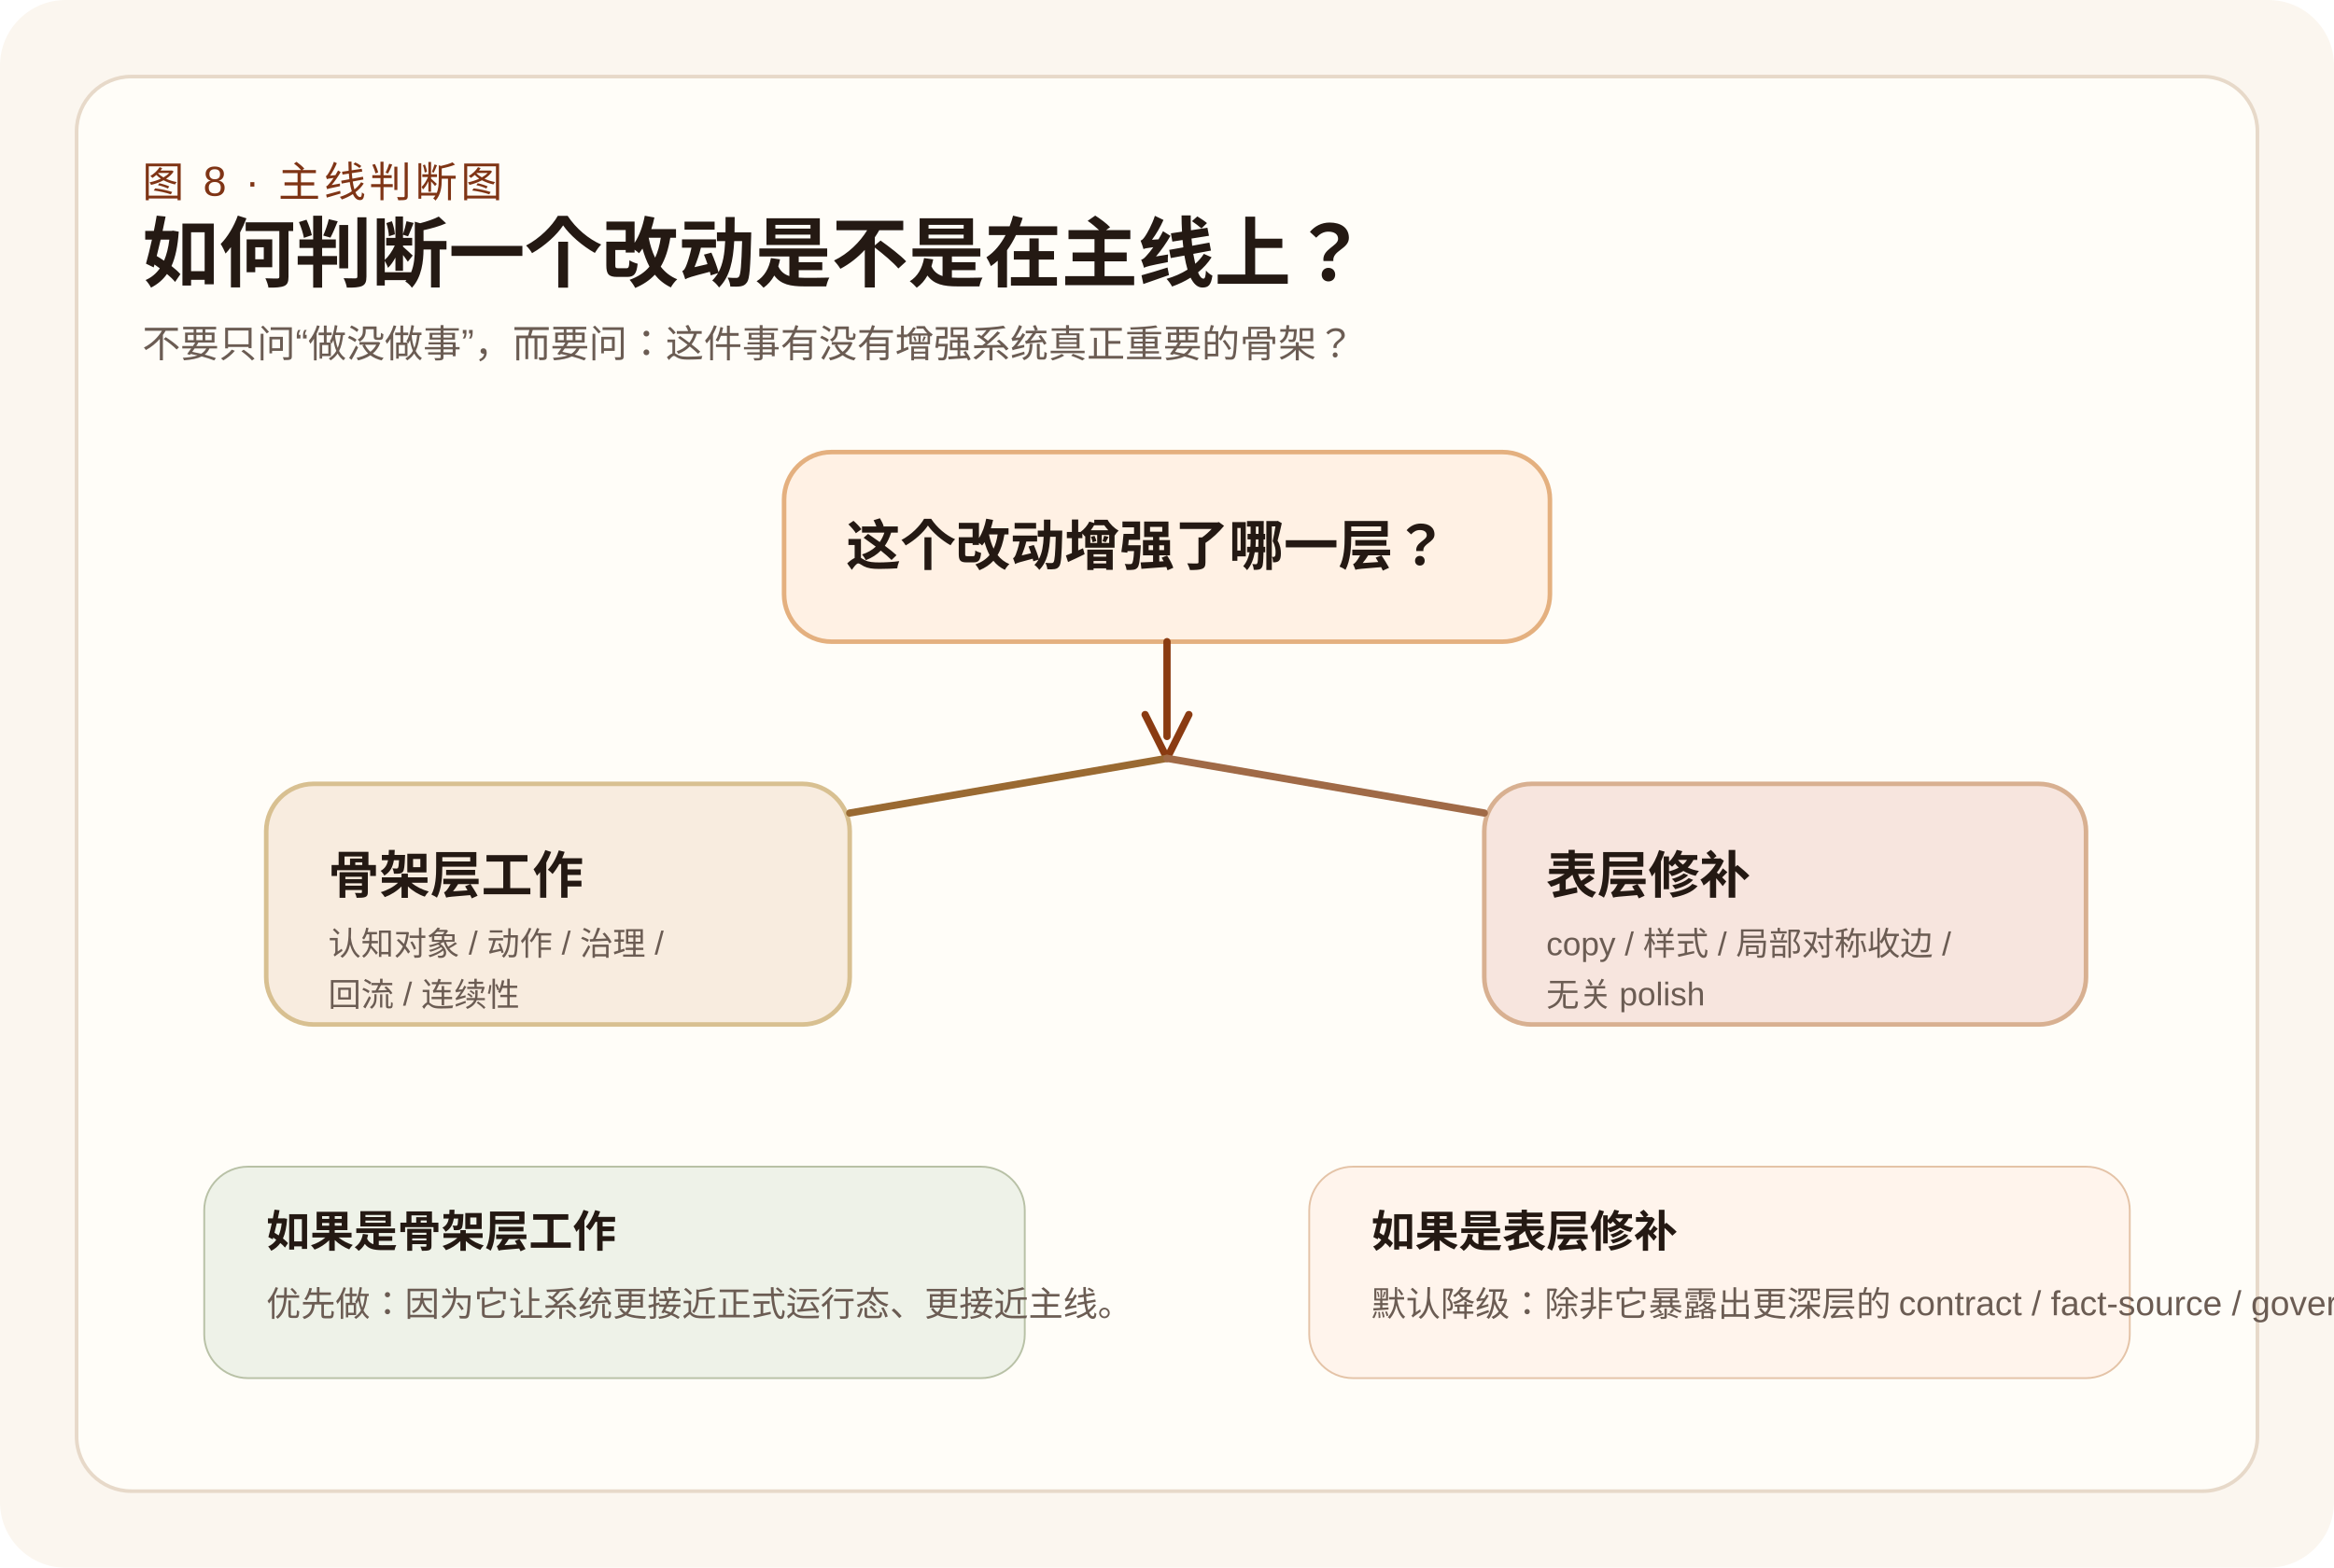
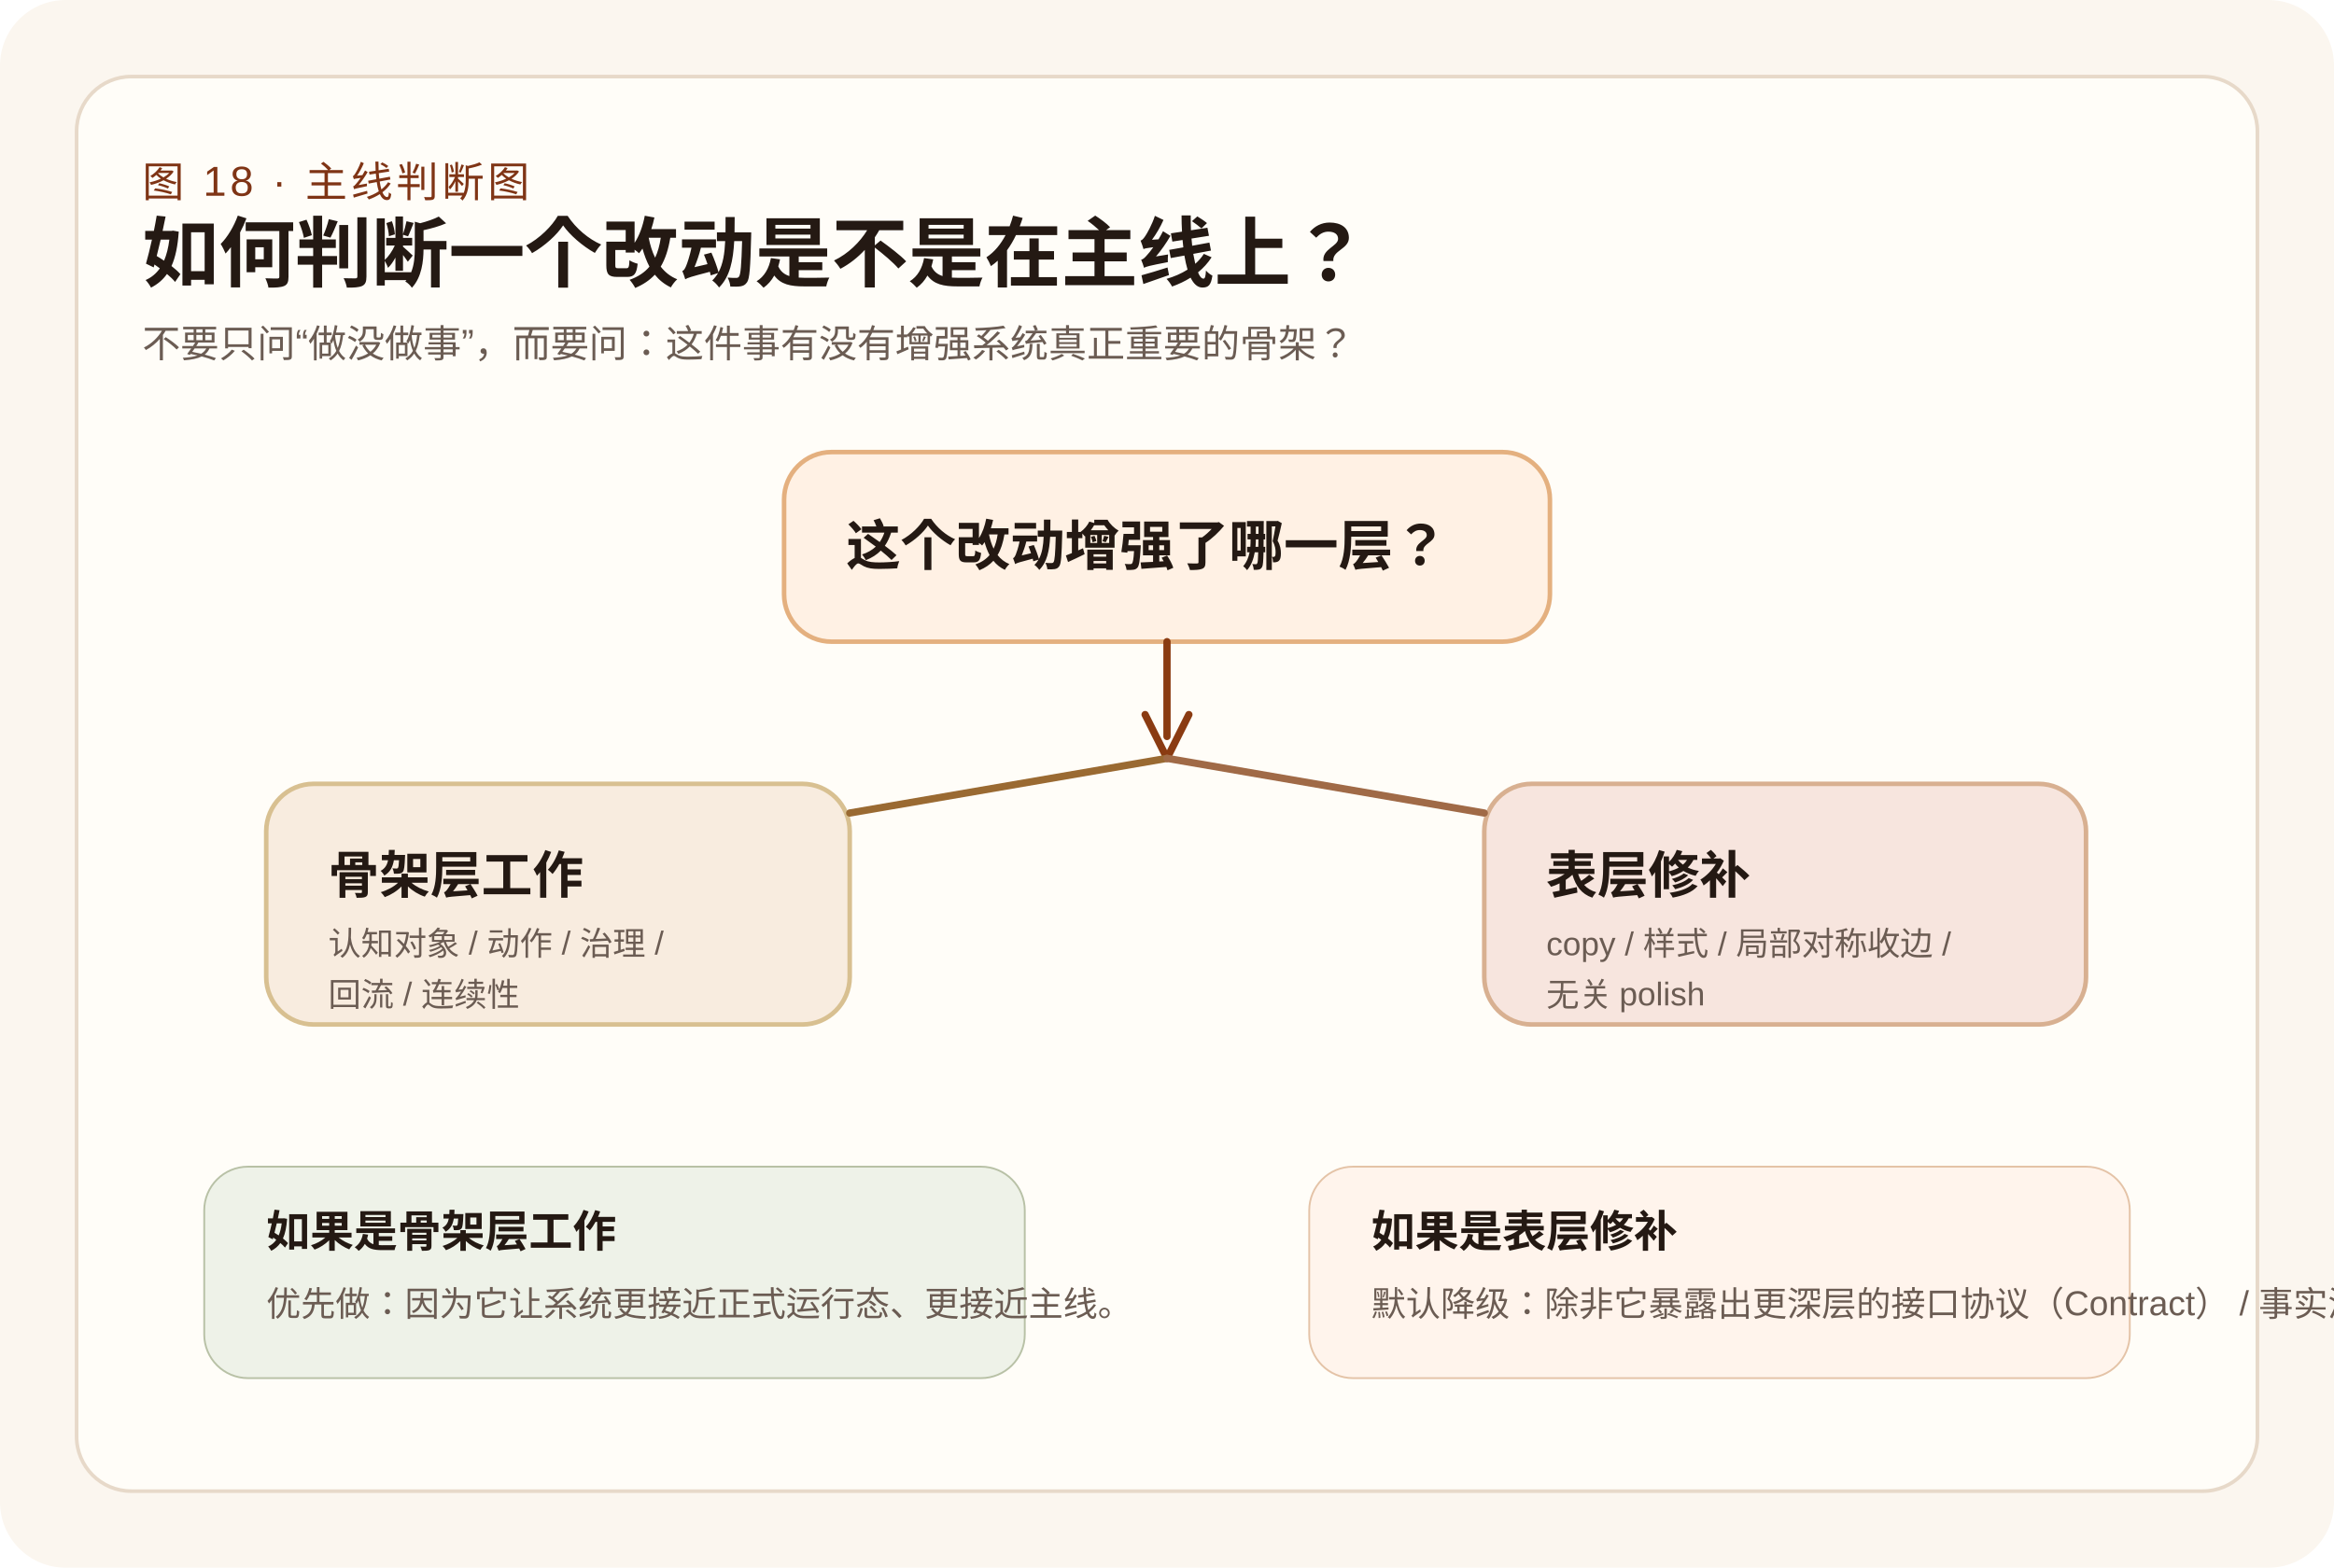
<svg xmlns="http://www.w3.org/2000/svg" width="1280" height="860" viewBox="0 0 1280 860" fill="none">
  <rect width="1280" height="860" rx="36" fill="#FBF6EF" />
  <rect x="42" y="42" width="1196" height="776" rx="30" fill="#FFFDF8" stroke="#E7D9C9" stroke-width="2" />
-   <text x="78" y="108" fill="#7F3415" font-size="23" font-family="Arial, sans-serif" letter-spacing="2">图 8 · 主线判断图</text>
+   <text x="78" y="108" fill="#7F3415" font-size="23" font-family="Arial, sans-serif" letter-spacing="2">图 18 · 主线判断图</text>
  <text x="78" y="154" fill="#241913" font-size="42" font-family="Georgia, serif" font-weight="700">如何判断一个改动是不是在主线上？</text>
  <text x="78" y="196" fill="#6B5C53" font-size="21" font-family="Arial, sans-serif">不要只问“做没做事”，而要问：这件事有没有增强系统真正重要的骨架？</text>
  <rect x="430" y="248" width="420" height="104" rx="26" fill="#FFF1E4" stroke="#E4B07F" stroke-width="2.5" />
  <text x="464" y="310" fill="#241913" font-size="30" font-family="Georgia, serif" font-weight="700">这个改动增强了哪一层？</text>
  <rect x="146" y="430" width="320" height="132" rx="26" fill="#F8ECDf" stroke="#D8C091" stroke-width="2.5" />
  <text x="180" y="490" fill="#241913" font-size="28" font-family="Georgia, serif" font-weight="700">骨架层工作</text>
  <text x="180" y="524" fill="#6B5C53" font-size="18" font-family="Arial, sans-serif">认知对象 / 动作 / 治理 /</text>
  <text x="180" y="552" fill="#6B5C53" font-size="18" font-family="Arial, sans-serif">回流 / 连续性</text>
  <rect x="814" y="430" width="330" height="132" rx="26" fill="#F7E5DE" stroke="#D8B091" stroke-width="2.5" />
  <text x="848" y="490" fill="#241913" font-size="28" font-family="Georgia, serif" font-weight="700">表层修补</text>
  <text x="848" y="524" fill="#6B5C53" font-size="18" font-family="Arial, sans-serif">copy / 样式 / 局部对称收边 /</text>
  <text x="848" y="552" fill="#6B5C53" font-size="18" font-family="Arial, sans-serif">无关 polish</text>
  <path d="M640 352V404" stroke="#8A3B12" stroke-width="4" stroke-linecap="round" />
  <path d="M628 392L640 416L652 392" stroke="#8A3B12" stroke-width="4" stroke-linecap="round" stroke-linejoin="round" />
  <path d="M640 416L466 446" stroke="#9A6A32" stroke-width="4" stroke-linecap="round" />
  <path d="M640 416L814 446" stroke="#A06A47" stroke-width="4" stroke-linecap="round" />
  <rect x="112" y="640" width="450" height="116" rx="24" fill="#EEF2E8" stroke="#B8C1A6" />
  <text x="146" y="684" fill="#241913" font-size="24" font-family="Georgia, serif" font-weight="700">如果是骨架层工作</text>
  <text x="146" y="722" fill="#6B5C53" font-size="19" font-family="Arial, sans-serif">优先做：因为它让系统更接近正式运行态、更接近主线。</text>
  <rect x="718" y="640" width="450" height="116" rx="24" fill="#FFF4EC" stroke="#E4C3A7" />
  <text x="752" y="684" fill="#241913" font-size="24" font-family="Georgia, serif" font-weight="700">如果是表层修补</text>
-   <text x="752" y="722" fill="#6B5C53" font-size="19" font-family="Arial, sans-serif">默认降级：除非它暴露出更深层的 contract / fact-source / governance 问题。</text>
+   <text x="752" y="722" fill="#6B5C53" font-size="19" font-family="Arial, sans-serif">默认降级：除非它暴露出更深层的接口协议（Contract） / 事实源（Fact Source） / 治理层（Governance）问题。</text>
</svg>
